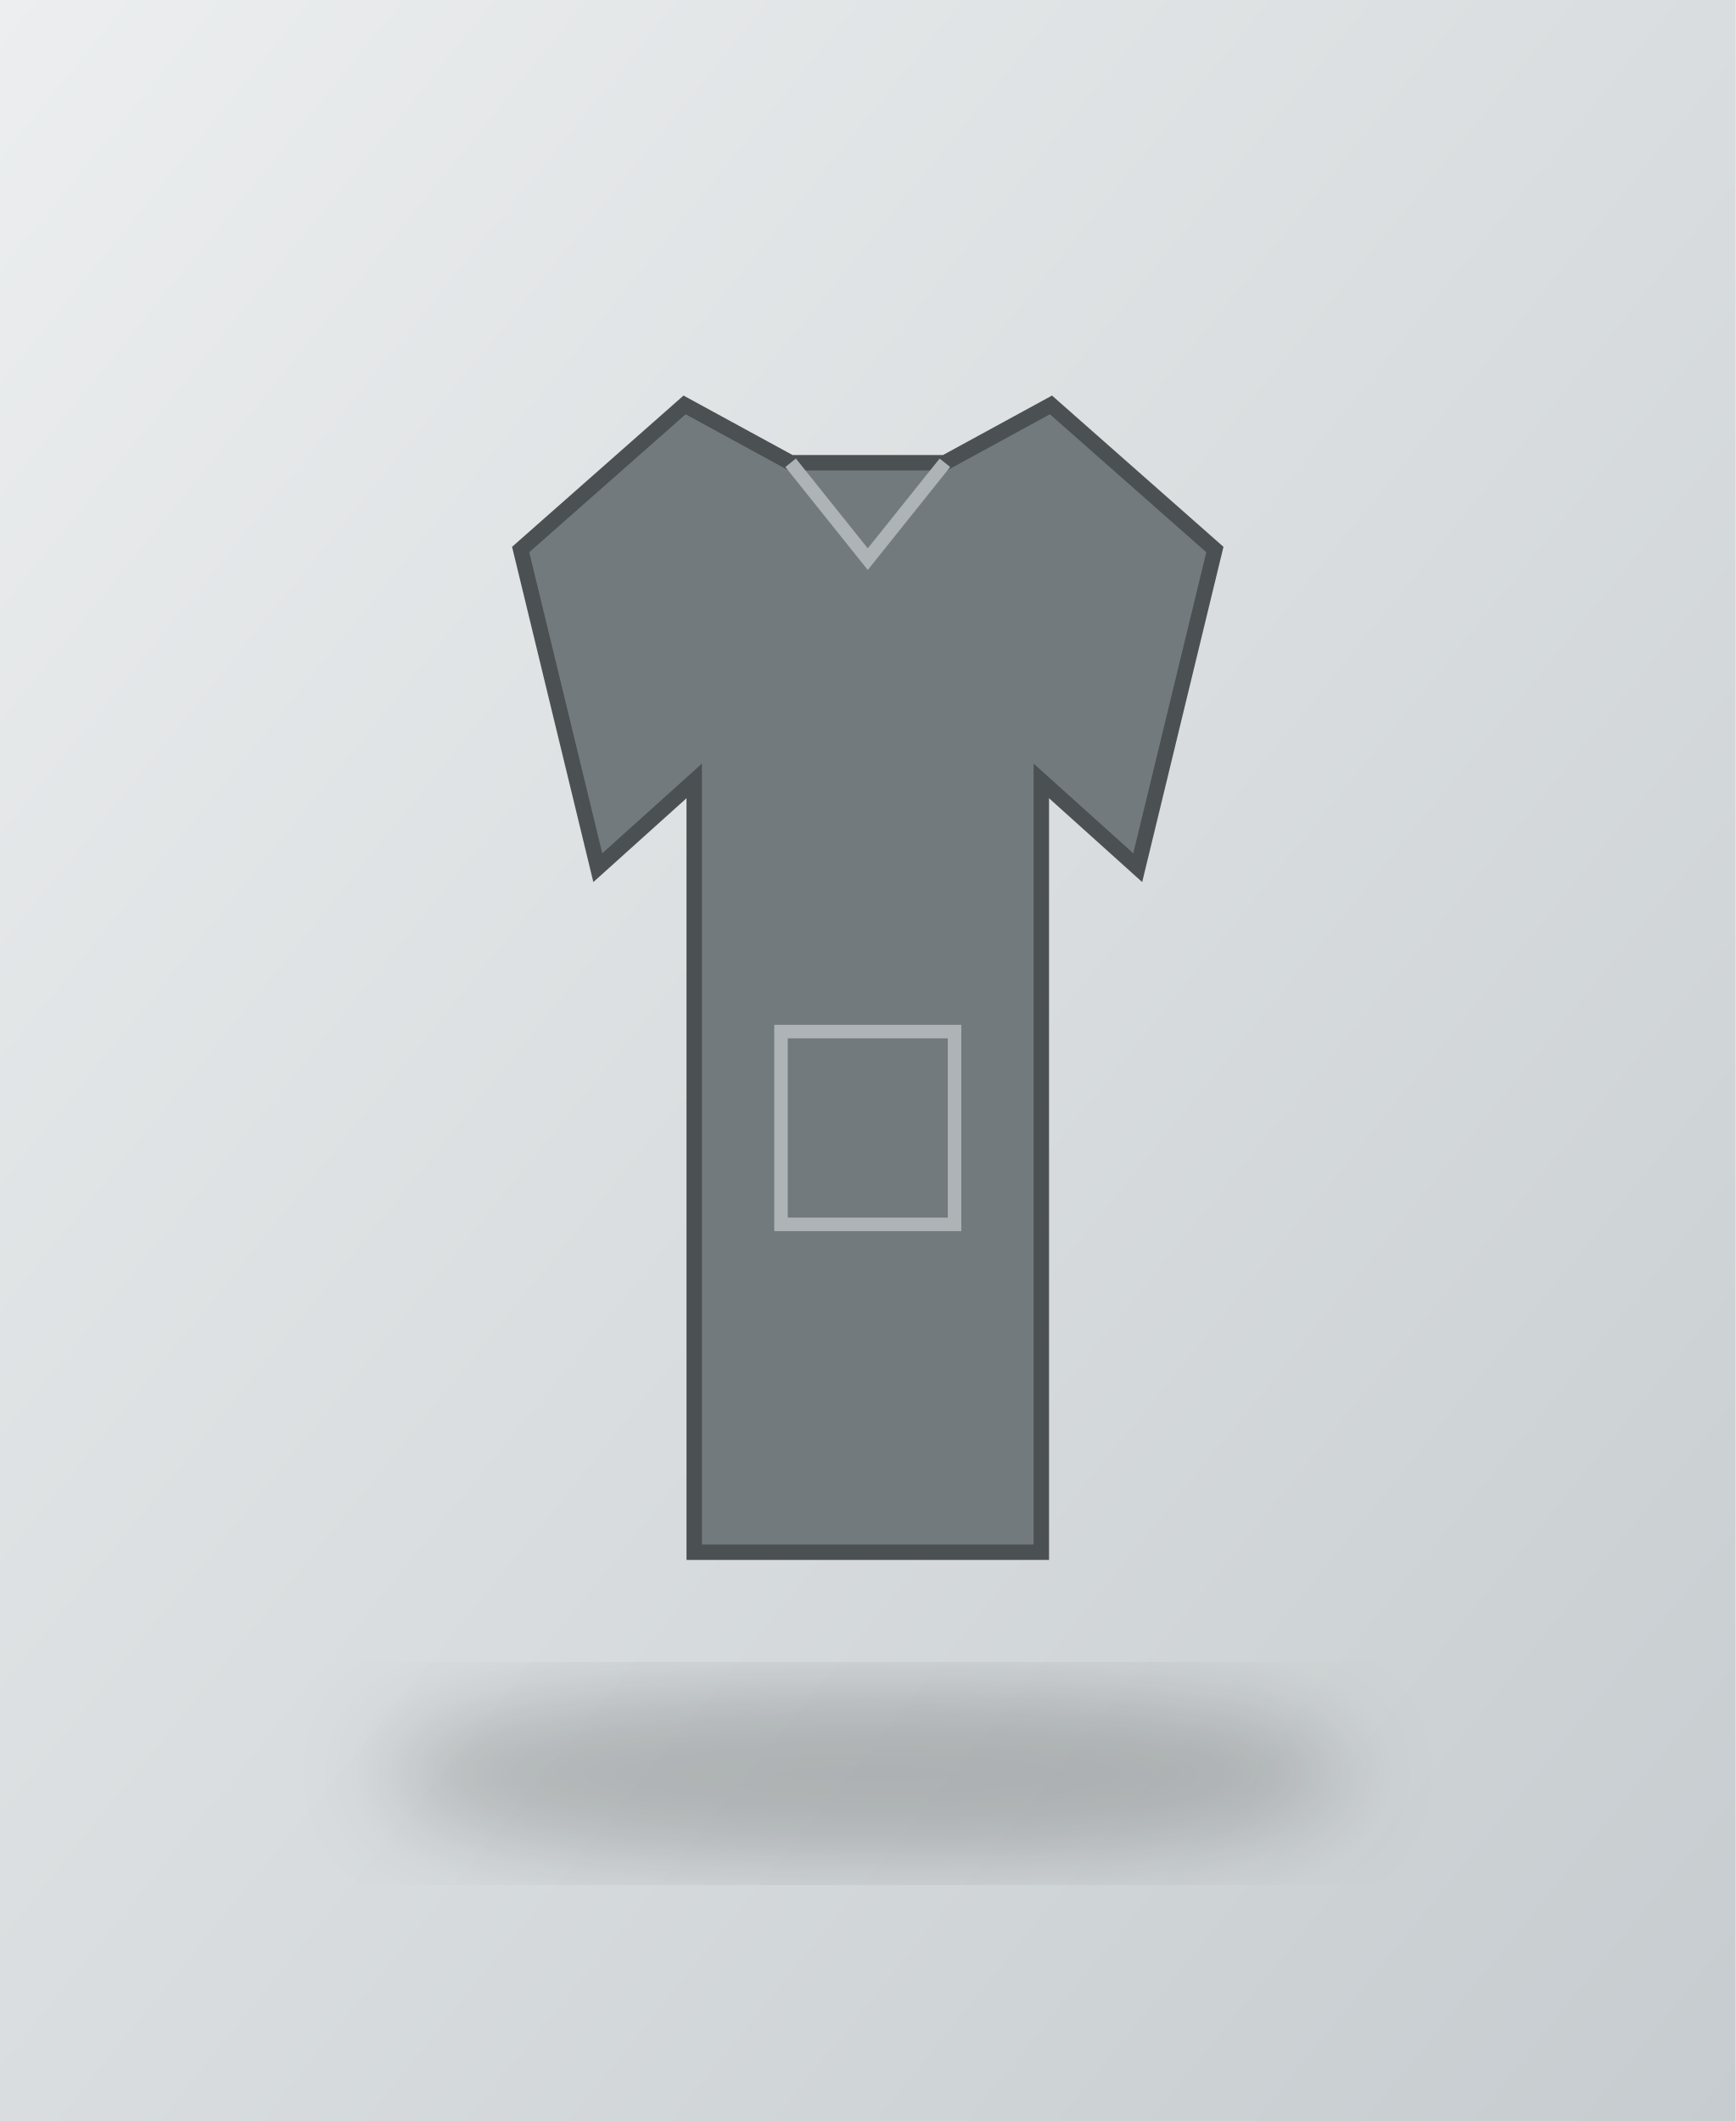
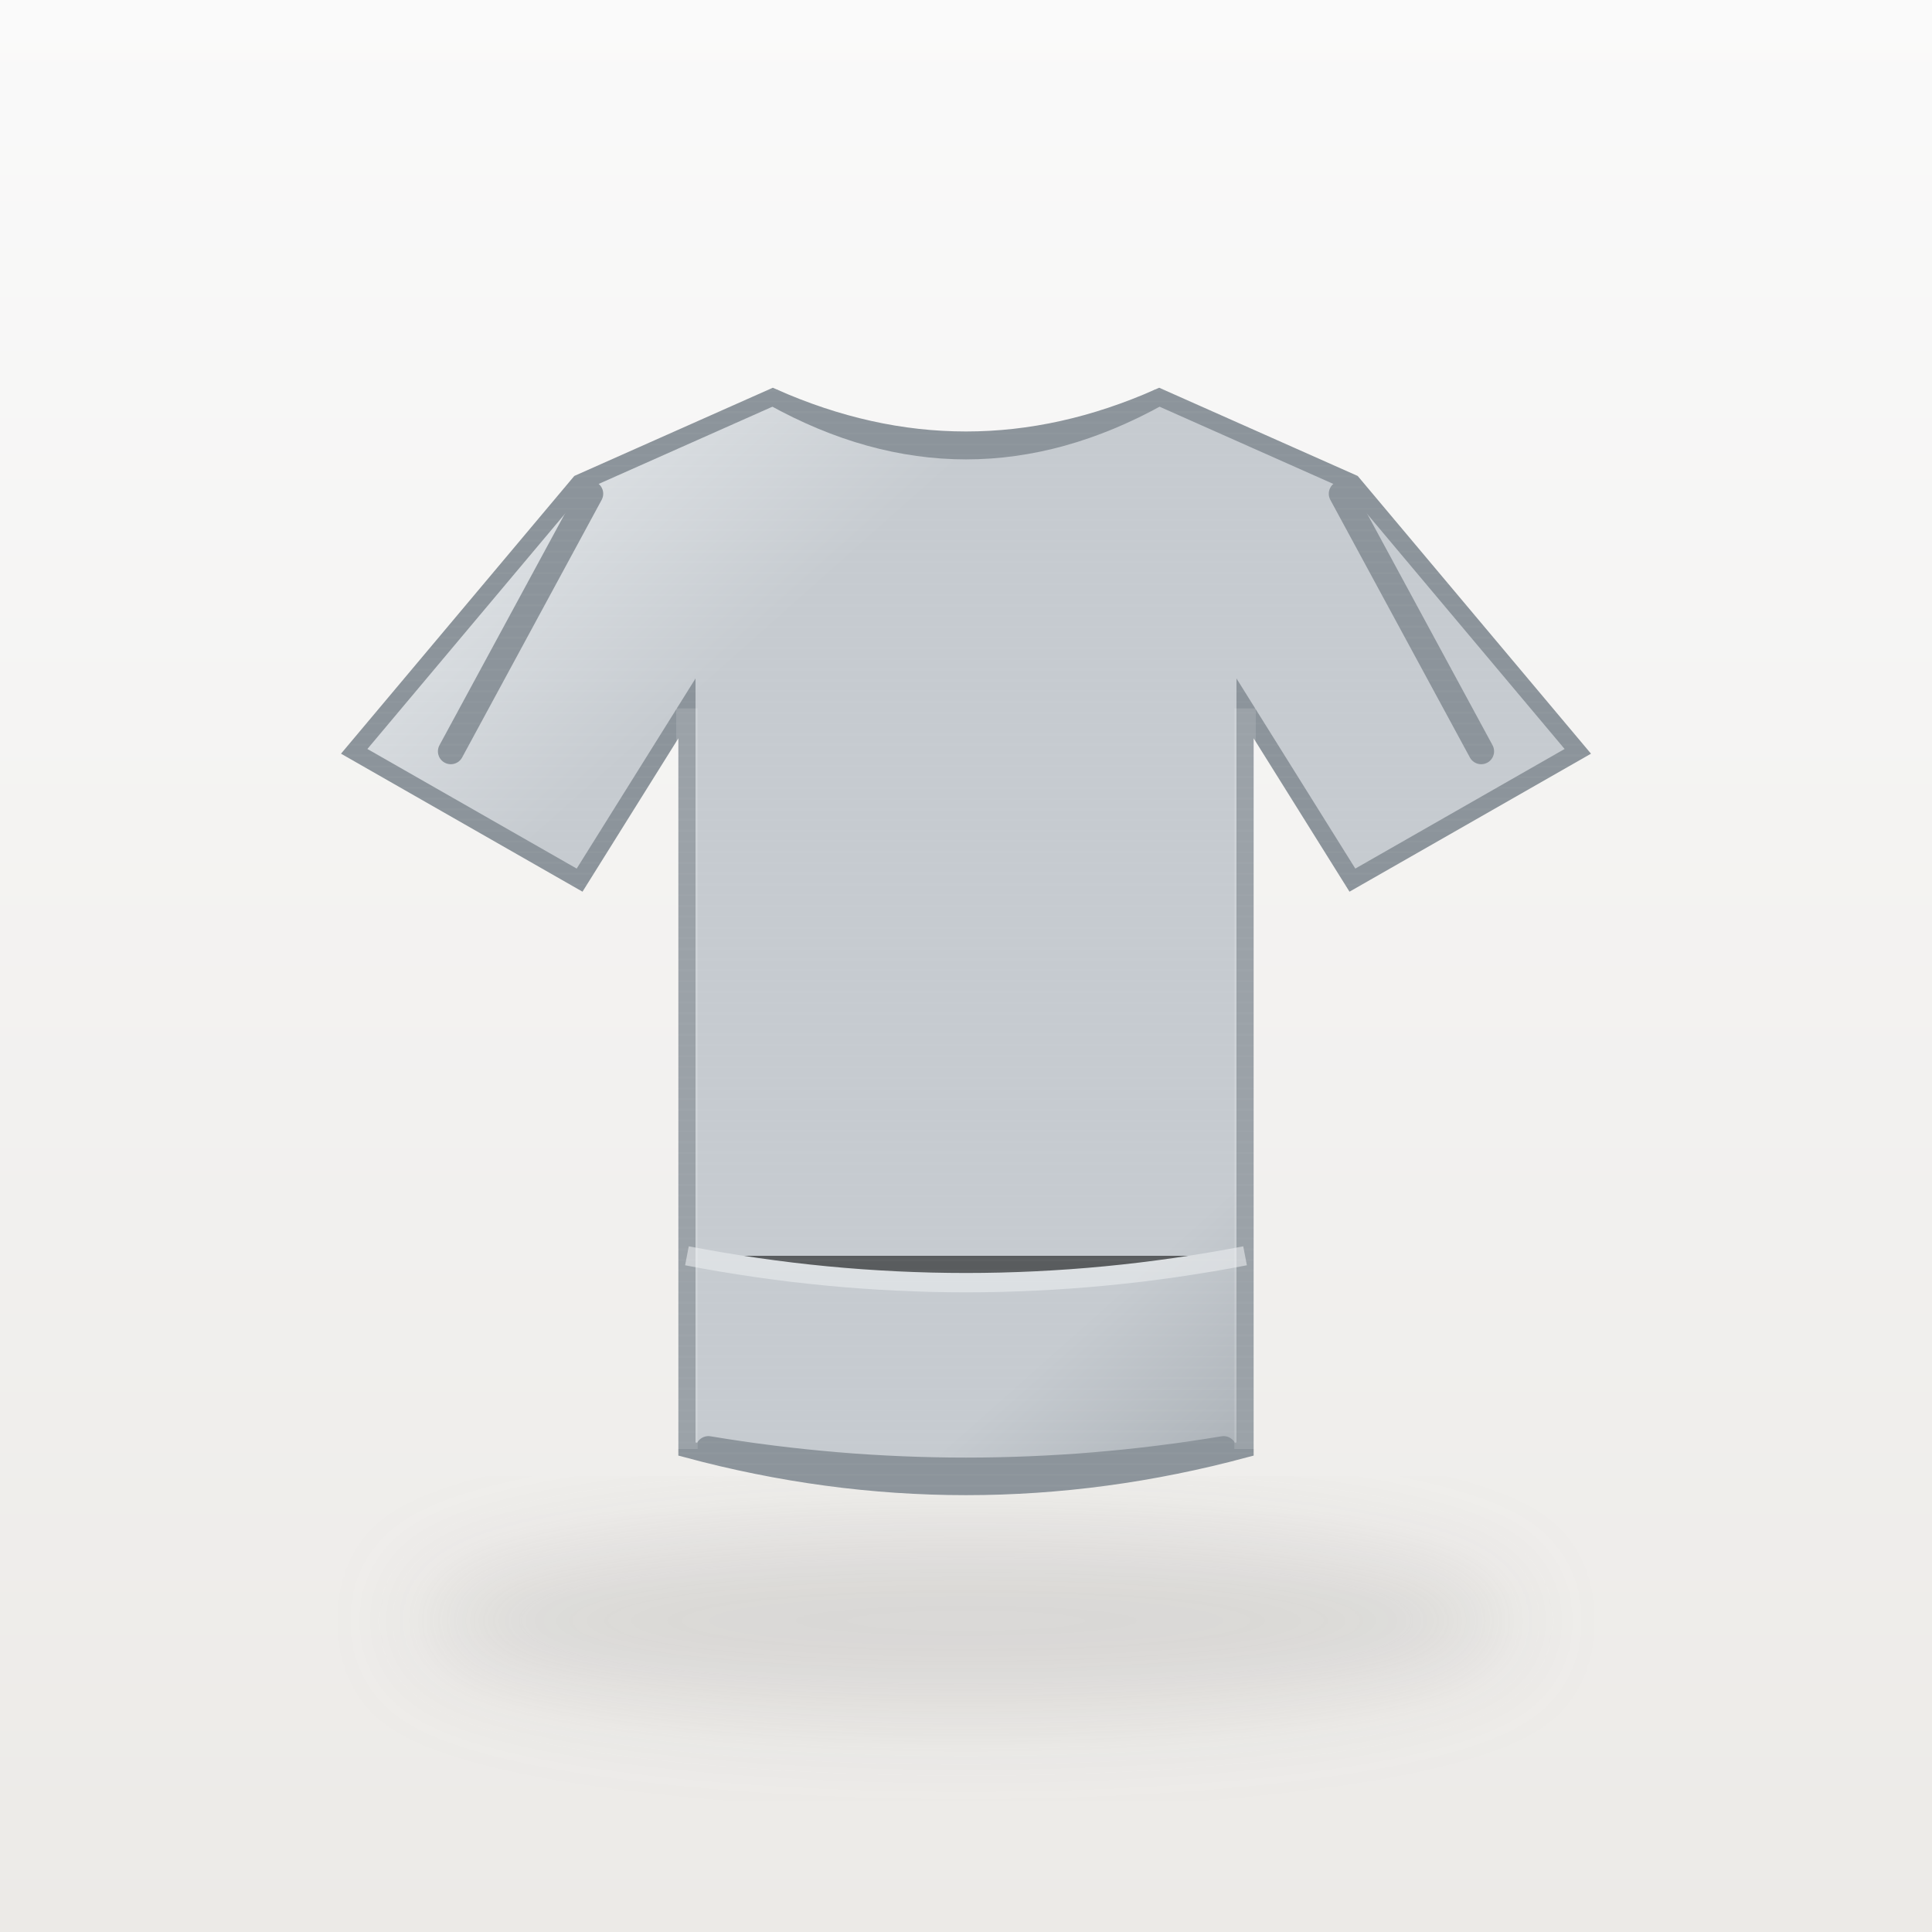
- <svg xmlns="http://www.w3.org/2000/svg" viewBox="0 0 900 1100" role="img">
+ <svg xmlns="http://www.w3.org/2000/svg" viewBox="0 0 900 900" role="img" aria-label="Premium fashion product render">
  <defs>
-     <linearGradient id="bg" x1="0" y1="0" x2="1" y2="1">
-       <stop offset="0" stop-color="#eceeef" />
-       <stop offset="1" stop-color="#c6cccf" />
+     <linearGradient id="bg" x1="0" y1="0" x2="0" y2="1">
+       <stop stop-color="#fafafa" />
+       <stop offset="1" stop-color="#eceae7" />
    </linearGradient>
-     <filter id="shadow">
-       <feGaussianBlur stdDeviation="24" />
+     <linearGradient id="mat" x1="0" y1="0" x2="1" y2="1">
+       <stop stop-color="#eef1f3" />
+       <stop offset=".28" stop-color="#c6cbd0" />
+       <stop offset=".72" stop-color="#c6cbd0" />
+       <stop offset="1" stop-color="#8c949b" />
+     </linearGradient>
+     <linearGradient id="edge" x1="0" y1="0" x2="1" y2="1">
+       <stop stop-color="#8c949b" />
+       <stop offset=".5" stop-color="#c6cbd0" />
+       <stop offset="1" stop-color="#8c949b" />
+     </linearGradient>
+     <filter id="shadow" x="-30%" y="-30%" width="160%" height="180%">
+       <feGaussianBlur stdDeviation="22" />
    </filter>
+     <filter id="soft" x="-20%" y="-20%" width="140%" height="140%">
+       <feGaussianBlur stdDeviation="5" />
+     </filter>
+     <pattern id="weave" width="10" height="10" patternUnits="userSpaceOnUse">
+       <path d="M0 2h10M0 7h10" stroke="#fff" stroke-opacity=".08" stroke-width="1" />
+     </pattern>
  </defs>
-   <rect width="900" height="1100" fill="url(#bg)" />
-   <ellipse cx="450" cy="920" rx="250" ry="48" fill="#000" opacity=".18" filter="url(#shadow)" />
-   <path d="M270 285L355 210 410 240H490L545 210 630 285 590 450 540 405V805H360V405L310 450Z" fill="#737a7d" stroke="#4b5052" stroke-width="8" />
-   <path d="M410 240L450 290 490 240M405 535H495V635H405Z" fill="none" stroke="#aeb4b6" stroke-width="7" />
+   <rect width="900" height="900" fill="url(#bg)" />
+   <ellipse cx="450" cy="755" rx="255" ry="42" fill="#777" opacity=".18" filter="url(#shadow)" />
+   <g>
+     <path d="M270 225L360 185Q450 225 540 185L630 225 735 350 630 410 580 330V675Q450 710 320 675V330L270 410 165 350Z" fill="url(#mat)" stroke="#8c949b" stroke-width="8" />
+     <path d="M360 185Q450 235 540 185" fill="none" stroke="#8c949b" stroke-width="8" />
+     <path d="M330 675Q450 695 570 675M275 230L210 350M625 230L690 350" stroke="#8c949b" stroke-width="12" fill="none" stroke-linecap="round" />
+     <path d="M320 585Q450 610 580 585" stroke="#eef1f3" stroke-width="9" opacity=".55" />
+     <path d="M320 330V675M580 330V675" stroke="#fff" stroke-opacity=".13" stroke-width="10" />
+   </g>
+   <rect x="145" y="105" width="610" height="590" fill="url(#weave)" opacity=".28" pointer-events="none" />
</svg>
